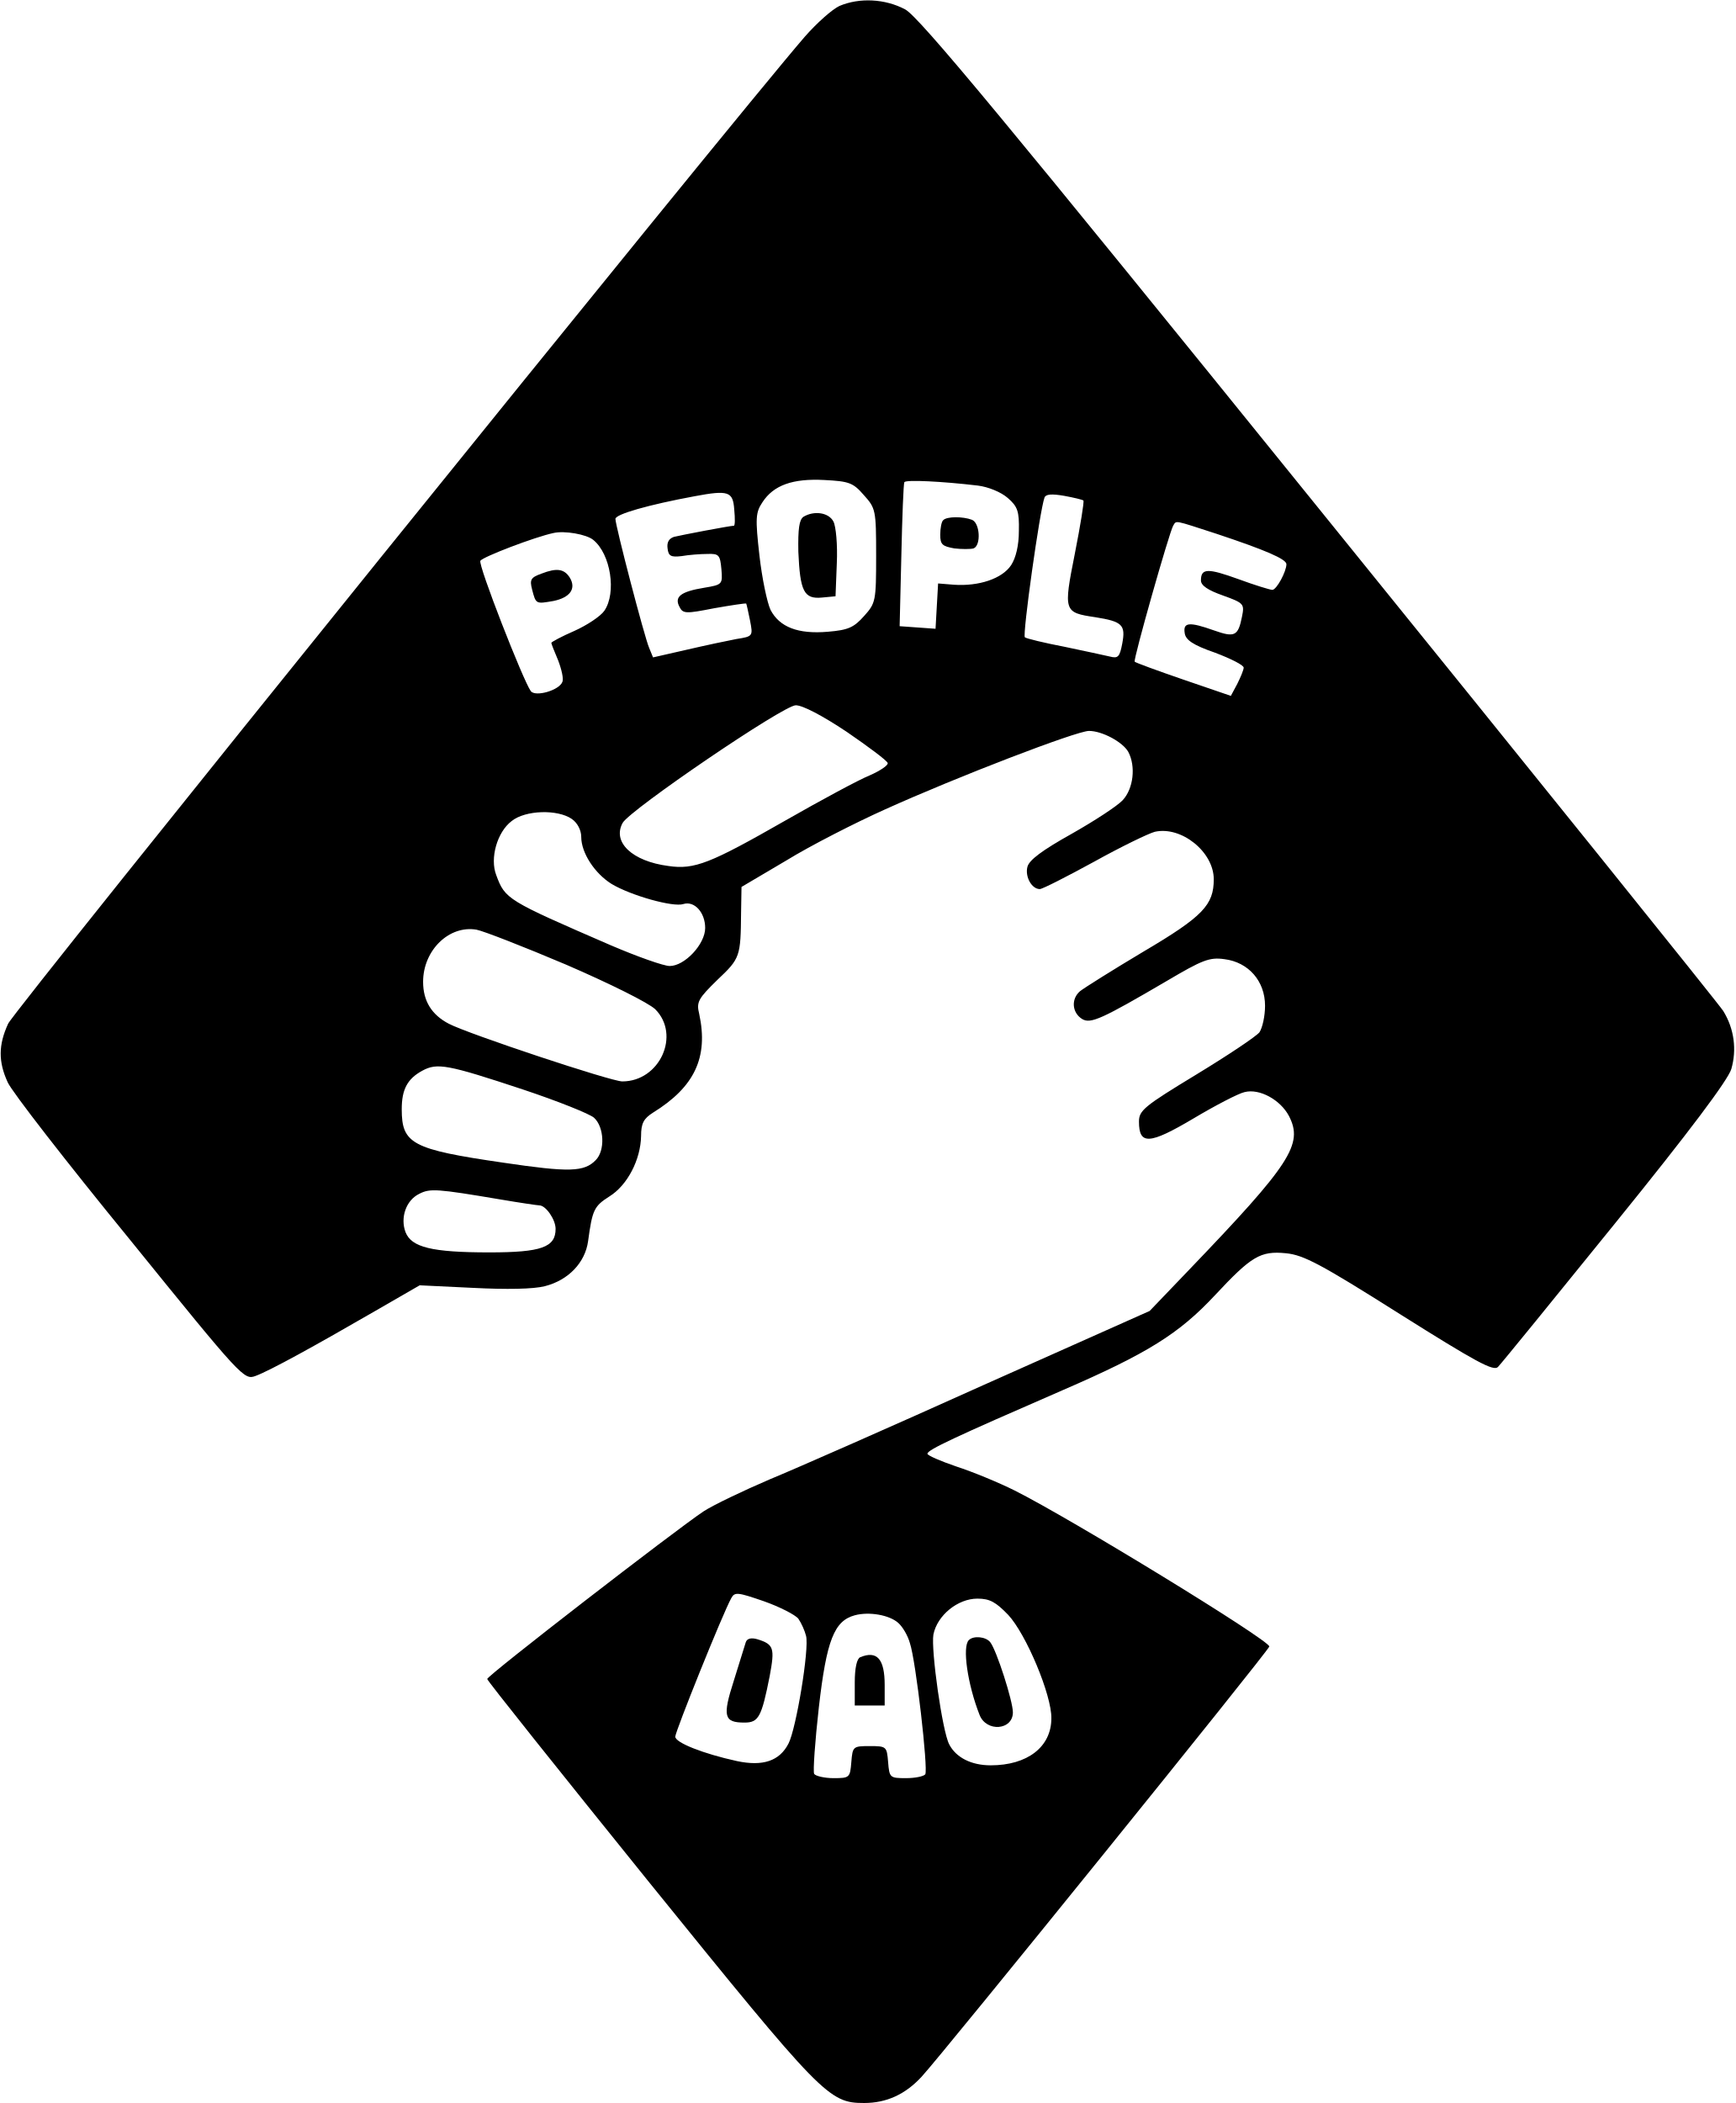
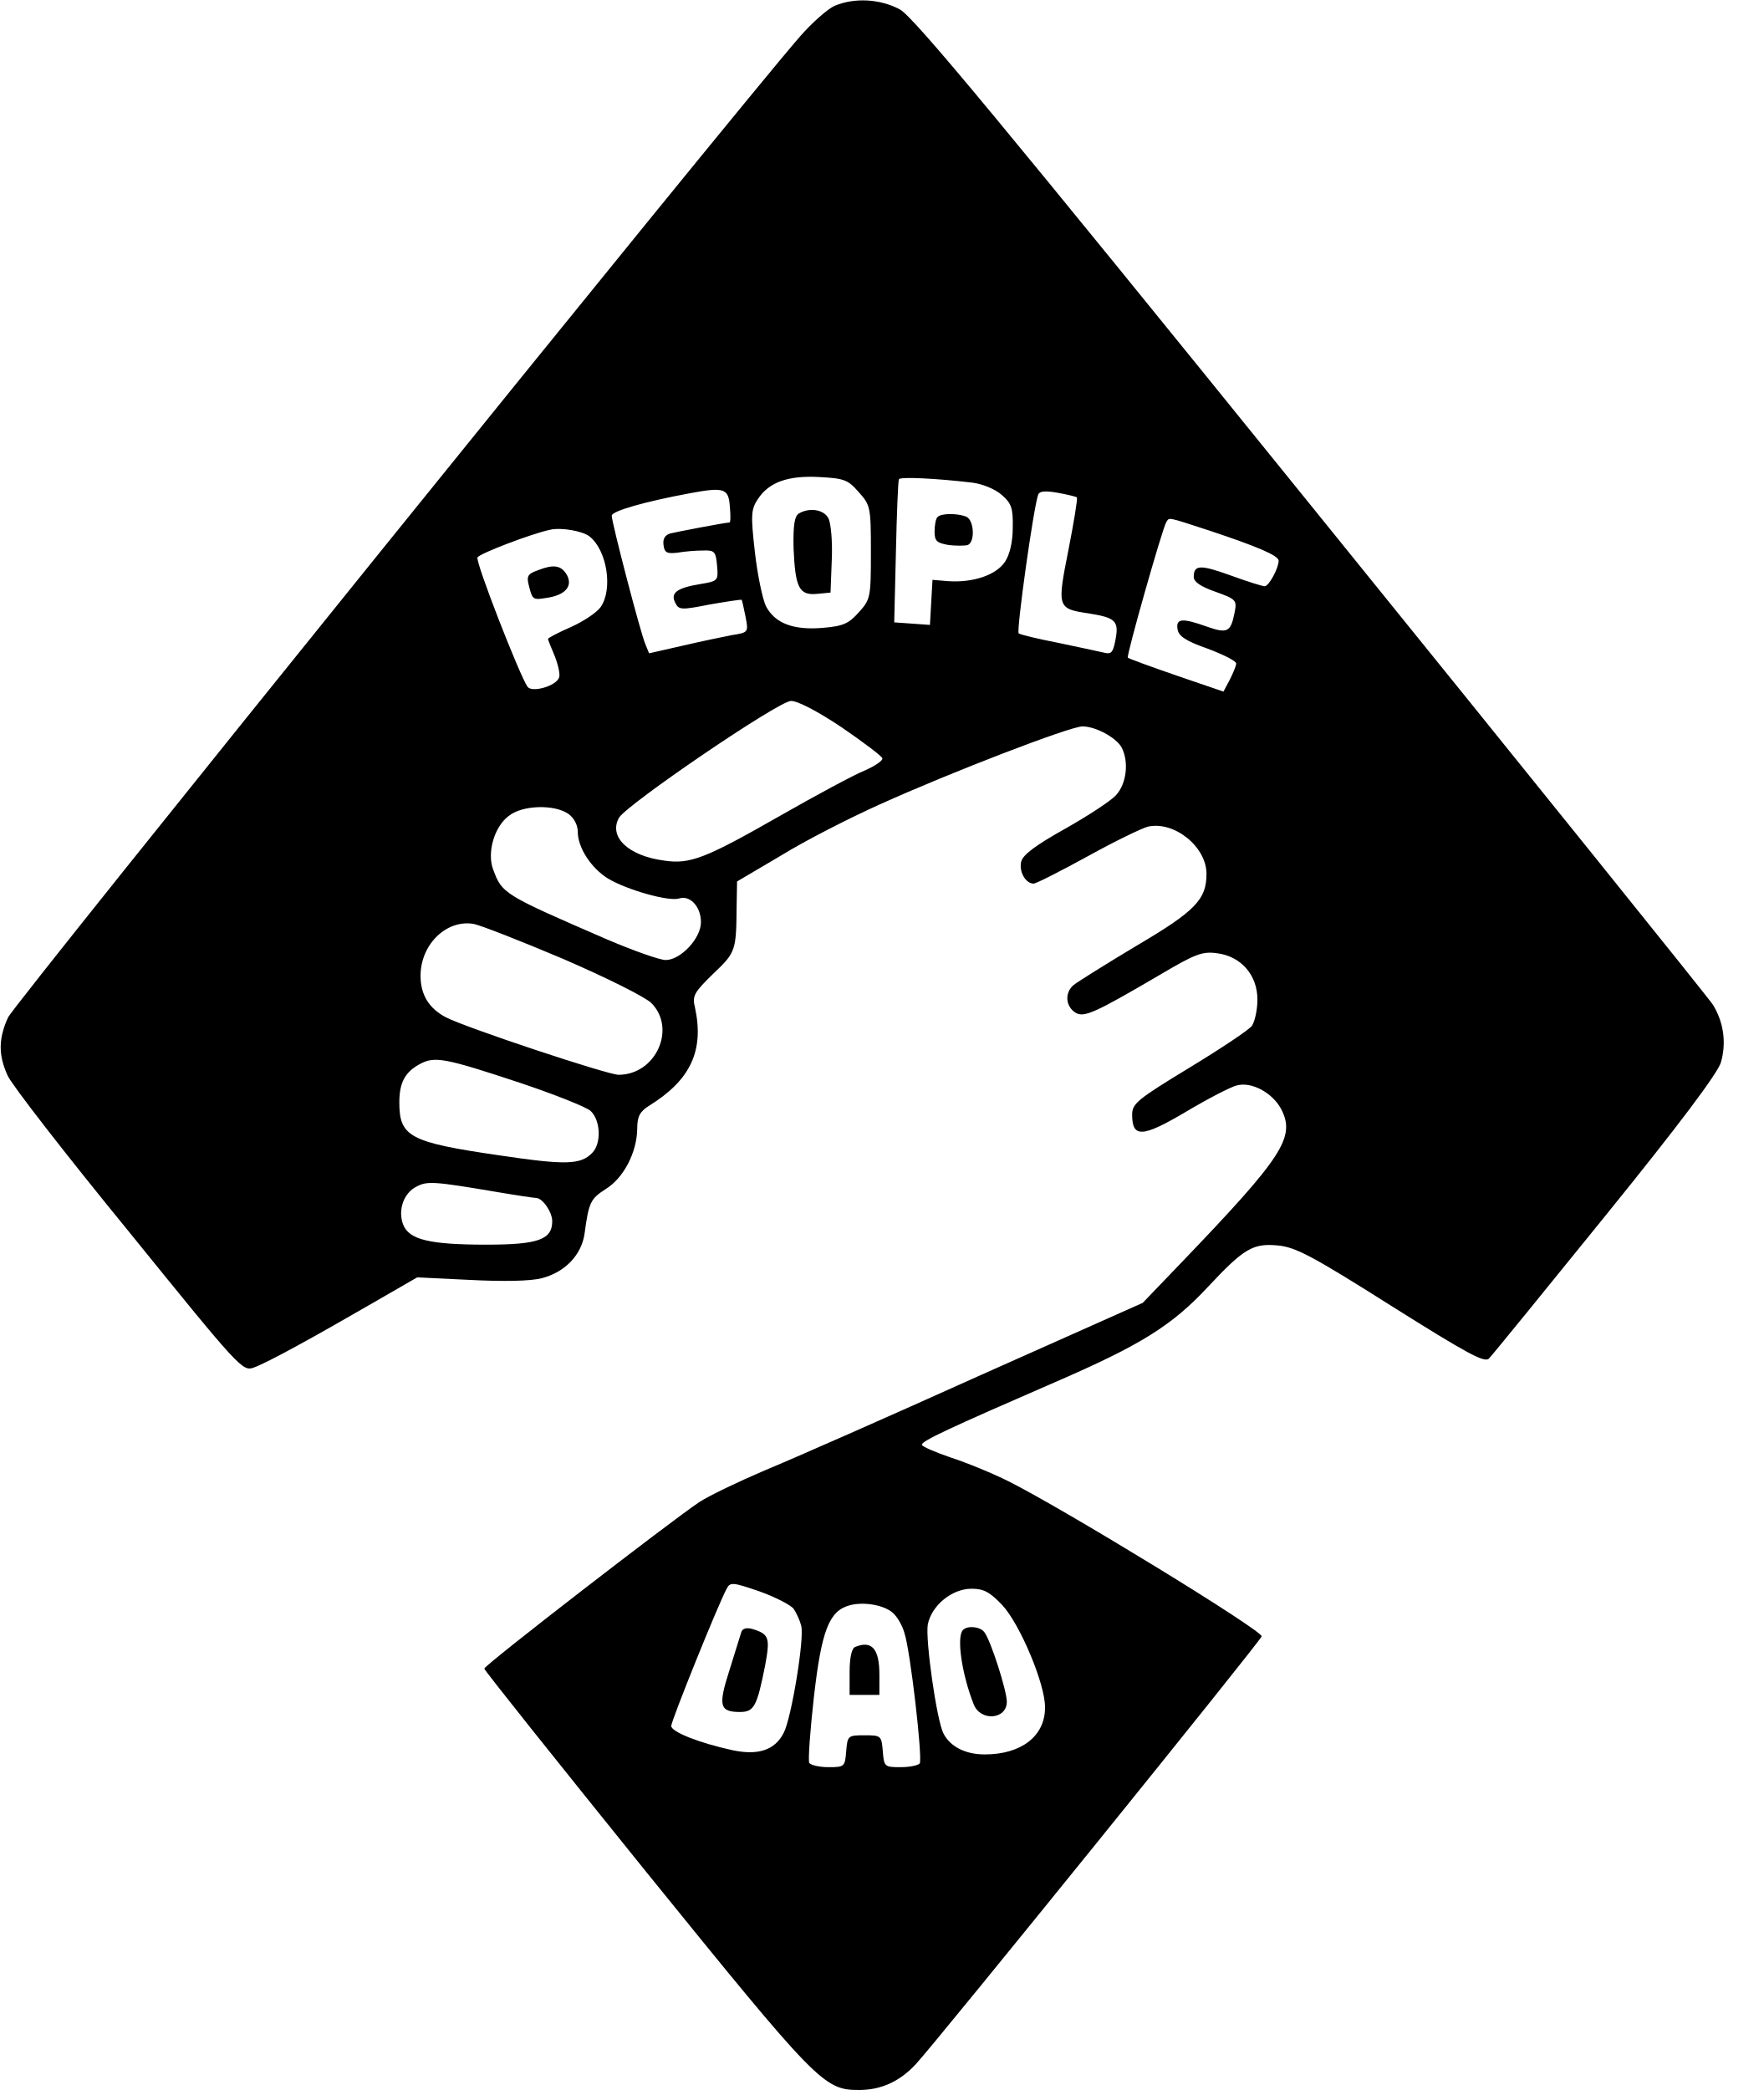
- <svg xmlns="http://www.w3.org/2000/svg" viewBox="0 0 406 492">
-   <path d="M196.4 1.4C194.7 2.2 191.1 5.4 188.3 8.6C171.4 28.1 3.4 236.2 1.9 239.5C-0.4 244.5 -0.4 248.4 1.8 253.2C2.7 255.3 15.5 271.8 30.3 289.9C56.7 322.5 57.1 322.9 59.8 321.9C63.1 320.7 73.8 314.8 87.8 306.7L98.2 300.7L110.7 301.3C118.5 301.7 124.8 301.6 127.5 300.9C133 299.5 136.9 295.4 137.6 290.4C138.6 283 139 282.2 142.6 279.9C146.8 277.3 149.9 271.3 150 265.8C150 262.8 150.6 261.7 152.8 260.3C162.5 254.3 165.8 247.4 163.6 237.2C162.9 234.4 163.4 233.6 167.9 229.2C173.2 224.2 173.3 223.8 173.4 213.5L173.5 207.5L184 201.3C189.7 197.8 200.1 192.5 207 189.4C223.8 181.8 251.9 171 254.8 171C257.9 171 262.7 173.6 264 175.9C265.8 179.3 265.2 184.5 262.7 187.2C261.4 188.6 256 192.1 250.7 195.1C243.9 198.9 240.8 201.2 240.4 202.8C239.8 205.1 241.4 208 243.3 208C243.9 208 249.6 205.1 256 201.6C262.3 198.1 268.7 195 270.2 194.6C276.4 193.2 284 199.3 284 205.7C284 211.7 281.5 214.4 267.6 222.6C260.4 226.9 253.7 231.1 252.7 231.9C250.6 233.7 250.8 236.9 253.2 238.4C255.2 239.6 257.8 238.4 273 229.5C281.3 224.6 283 223.9 286.5 224.4C292.1 225.1 296 229.5 296 235.3C296 237.7 295.4 240.4 294.7 241.5C293.9 242.5 287.3 246.9 279.9 251.4C267.7 258.8 266.5 259.8 266.5 262.4C266.5 267.9 268.9 267.8 279.2 261.7C284.4 258.6 289.8 255.8 291.2 255.5C294.7 254.6 299.6 257.3 301.6 261.1C305 267.7 302 272.3 278.2 297.1L269 306.7L230.2 324C208.9 333.6 186.4 343.5 180.1 346.1C173.8 348.8 166.9 352.1 164.6 353.6C158 358 114 392 114 392.8C114 393.2 131.1 414.6 152 440.5C192.4 490.4 193.9 492 202.2 492C207.4 492 211.8 490 215.6 485.9C220.6 480.5 297 386 297 385.2C297 383.7 250.4 355.2 237.4 348.7C233.6 346.8 227.5 344.3 223.8 343.1C220 341.8 217 340.5 217 340.1C217 339.2 223.2 336.3 248.5 325.3C268.6 316.6 275.9 312 284.3 303C292.8 293.9 294.9 292.6 300.9 293.2C305 293.6 309 295.7 327.5 307.4C345.3 318.6 349.5 320.9 350.5 319.8C351.2 319.1 363.5 304 377.9 286.2C395.4 264.6 404.3 252.7 405.1 250.1C406.4 245.6 405.8 240.7 403.2 236.5C402.1 234.8 359.6 182 308.6 119C235.1 28.1 215.1 4 211.8 2.2C207.1 -0.3 201.1 -0.6 196.4 1.4ZM202.1 115.8C204.9 118.9 205 119.3 205 130C205 140.6 204.9 141.1 202.2 144.1C199.8 146.8 198.5 147.4 193.7 147.8C186.7 148.4 182.4 146.7 180.3 142.7C179.5 141 178.3 135.3 177.7 130C176.7 121.2 176.8 119.9 178.4 117.5C181 113.5 185.5 111.9 192.9 112.3C198.6 112.6 199.6 112.9 202.1 115.8ZM228.8 113.6C231.2 113.9 234.2 115.1 235.8 116.5C238.1 118.5 238.5 119.6 238.4 124.2C238.4 127.6 237.7 130.5 236.6 132.2C234.5 135.4 229 137.2 223.2 136.8L219.5 136.5L218.9 147.1L210.5 146.5L210.9 130C211.1 120.9 211.4 113.2 211.6 112.8C212 112.2 220.3 112.6 228.8 113.6ZM171.8 119.2C172 121.3 172 123 171.7 123C170.8 123 159.3 125.2 157.7 125.6C156.5 126 156 126.9 156.2 128.3C156.4 130.1 157 130.4 159.5 130.1C161.2 129.8 163.9 129.6 165.5 129.6C168.2 129.5 168.5 129.8 168.8 133.2C169.1 136.7 169 136.8 164.8 137.5C159.3 138.4 157.7 139.6 159 142C159.8 143.6 160.5 143.6 167.1 142.3C171.1 141.6 174.4 141.1 174.6 141.2C174.7 141.4 175.1 143.2 175.5 145.2C176.2 148.8 176.2 148.9 172.3 149.5C170.2 149.9 165 151 160.7 152L152.8 153.8L151.9 151.6C150.8 149.1 144 123 144 121.4C144 120.3 151.7 118.1 162.5 116.1C170.5 114.6 171.5 115 171.8 119.2ZM253.5 117.1C253.7 117.4 252.8 122.9 251.5 129.5C248.8 143.1 248.9 143.3 256.3 144.4C262.6 145.4 263.4 146.2 262.6 150.5C262 153.7 261.6 154.1 259.7 153.6C258.5 153.3 253.7 152.3 249 151.3C244.3 150.4 240.2 149.4 239.8 149.1C239.2 148.6 243.3 119.3 244.4 116.4C244.7 115.6 246.1 115.5 249 116C251.2 116.4 253.3 116.9 253.5 117.1ZM284.7 124.9C296.1 128.7 301 130.8 301 132C301 133.7 298.7 138 297.7 138C297.2 138 293.6 136.9 289.8 135.5C282.6 132.9 281 132.9 281 135.8C281 137 282.7 138.1 286.1 139.3C291.1 141.1 291.2 141.3 290.6 144.3C289.7 148.8 288.9 149.2 284.1 147.5C278.2 145.4 276.8 145.6 277.2 148.1C277.4 149.7 279.1 150.9 284.3 152.7C288 154.1 291 155.6 291 156.2C291 156.7 290.3 158.4 289.5 160L288 162.8L276.9 159C270.8 156.9 265.6 155 265.5 154.8C265.1 154.4 273.6 124.5 274.5 123C275.3 121.7 274.5 121.6 284.7 124.9ZM138.8 126.3C142.9 129.6 144.3 138.7 141.4 142.9C140.5 144.2 137.3 146.3 134.4 147.6C131.4 148.9 129 150.2 129 150.4C129 150.6 129.7 152.4 130.6 154.5C131.4 156.6 131.9 158.8 131.6 159.5C130.9 161.5 125.3 163.1 124.2 161.7C122.4 159.2 111.8 132.1 112.4 131.2C112.9 130.3 125.2 125.6 129.5 124.7C132.1 124.1 137.2 125 138.8 126.3ZM198.1 171.2C203.2 174.7 207.5 177.9 207.7 178.5C207.9 179 206 180.3 203.5 181.4C201 182.4 192.1 187.2 183.7 192C166.2 202 162.5 203.5 156.4 202.6C147.9 201.5 143.2 197 145.7 192.5C147.5 189.4 183.3 165 186.2 165C187.8 165 192.4 167.4 198.1 171.2ZM133.8 191.6C135.1 192.5 136 194.2 136 195.8C136 199.5 139.1 204.3 143.1 206.8C147.6 209.5 157.5 212.3 159.9 211.5C162.5 210.7 165 213.5 165 217.1C165 220.9 160.2 226 156.7 226C155.3 226 149.1 223.8 142.8 221.1C118.6 210.6 118.2 210.4 116.1 204.7C114.6 200.8 116.3 194.7 119.7 192.1C122.9 189.5 130.5 189.3 133.8 191.6ZM132.5 225.7C142.9 230.2 151.7 234.6 153.3 236.1C159.3 242.1 154.4 253 145.6 253C143 253 109.6 241.9 105 239.5C101 237.4 99 234.2 99 229.7C99 222.3 105.1 216.4 111.5 217.5C113.1 217.8 122.6 221.5 132.5 225.7ZM122.4 254.9C130.5 257.6 138 260.6 139 261.5C141.4 263.7 141.6 269.2 139.4 271.4C136.7 274.2 133.2 274.3 117.7 272C96.4 268.9 94 267.6 94 259.5C94 254.9 95.3 252.4 98.8 250.5C102.3 248.6 104.6 249 122.4 254.9ZM117 280.6C121.7 281.4 125.8 282 126.2 282C127.7 282 130 285.3 130 287.5C130 291.8 126.7 293 114.5 293C101 293 96.3 291.8 94.9 288.3C93.6 284.9 95 280.8 98.1 279.3C100.6 278 102.2 278.1 117 280.6ZM186.8 378.7C187.5 379.7 188.3 381.5 188.6 382.7C189.4 385.7 186.3 404.4 184.5 407.9C182.4 412 178.5 413.3 172.4 412C164.6 410.3 158 407.7 158 406.3C158 405.1 169.1 377.5 171.1 373.9C171.9 372.4 172.6 372.5 178.7 374.6C182.4 375.9 186.1 377.8 186.8 378.7ZM235.9 377.8C240.1 382.3 246.1 396.6 246 402C246 408.7 240.4 413 231.8 413C227.3 413 223.7 411.2 222.1 408.1C220.5 405.1 217.8 386 218.4 382.4C219.3 377.9 224.1 374 228.7 374C231.6 374 233 374.8 235.9 377.8ZM210.2 379.7C211.2 380.6 212.4 382.6 212.9 384.4C214.3 388.5 217.2 413.9 216.5 415.1C216.1 415.6 214.1 416 212 416C208.2 416 208.1 415.9 207.8 412.2C207.5 408.6 207.4 408.5 203.5 408.5C199.6 408.5 199.5 408.6 199.2 412.2C198.9 415.9 198.8 416 195 416C192.9 416 190.8 415.5 190.5 415C190.2 414.4 190.7 407.4 191.6 399.4C193.4 383.7 195.2 379.2 200 377.9C203.3 377 208.1 377.8 210.2 379.7Z" />
-   <path d="M188 120.9C187 121.6 186.7 123.7 186.8 129.1C187.2 138.3 188.1 140.2 192.3 139.8L195.5 139.5L195.8 131.8C196 127.5 195.6 123.1 195 122C193.9 119.9 190.5 119.4 188 120.9Z" />
-   <path d="M220.7 121.7C220.3 122 220 123.6 220 125.1C220 127.4 220.5 127.8 223.3 128.3C225 128.5 227.1 128.5 227.8 128.3C229.6 127.6 229.3 122.3 227.4 121.6C225.3 120.8 221.5 120.8 220.7 121.7Z" />
-   <path d="M126.7 134.2C124.2 135.1 123.9 135.6 124.5 137.9C125.4 141.4 125.4 141.3 129.5 140.6C133.4 139.8 134.9 137.7 133.3 135.1C132 133.1 130.3 132.8 126.7 134.2Z" />
-   <path d="M174.5 384.2C174.3 384.9 173 389 171.7 393.2C169 401.6 169.4 403 174.2 403C177.5 403 178.2 401.7 180.1 392.1C181.3 385.6 181.1 384.7 177.2 383.5C175.8 383.1 174.8 383.3 174.5 384.2Z" />
-   <path d="M226.7 383.7C225.1 385.2 226.4 394.1 229.2 401.2C230.8 405.3 237 404.8 237 400.6C237 398 233.2 386.1 231.7 384.2C230.7 382.9 227.8 382.6 226.7 383.7Z" />
-   <path d="M201.3 387.7C200.5 388 200 390.2 200 393.6V399H207V394.2C207 388.1 205.2 386.1 201.3 387.7Z" />
+ <svg xmlns="http://www.w3.org/2000/svg" viewBox="0 0 27 32">
+   <path d="M12.774 0.091C12.664 0.143 12.43 0.351 12.247 0.56C11.148 1.828 0.221 15.363 0.124 15.577C-0.026 15.903 -0.026 16.156 0.117 16.468C0.176 16.605 1.008 17.678 1.971 18.855C3.688 20.976 3.714 21.002 3.89 20.937C4.104 20.859 4.8 20.475 5.711 19.948L6.387 19.558L7.2 19.597C7.708 19.623 8.117 19.616 8.293 19.571C8.651 19.48 8.904 19.213 8.95 18.888C9.015 18.407 9.041 18.355 9.275 18.205C9.548 18.036 9.75 17.646 9.756 17.288C9.756 17.093 9.795 17.021 9.938 16.93C10.569 16.54 10.784 16.091 10.641 15.428C10.595 15.246 10.628 15.194 10.921 14.908C11.265 14.582 11.272 14.556 11.278 13.886L11.285 13.496L11.968 13.093C12.338 12.865 13.015 12.521 13.464 12.319C14.556 11.825 16.384 11.122 16.573 11.122C16.774 11.122 17.086 11.291 17.171 11.441C17.288 11.662 17.249 12 17.086 12.176C17.002 12.267 16.651 12.495 16.306 12.69C15.864 12.937 15.662 13.086 15.636 13.19C15.597 13.34 15.701 13.529 15.825 13.529C15.864 13.529 16.234 13.34 16.651 13.112C17.06 12.885 17.477 12.683 17.574 12.657C17.977 12.566 18.472 12.963 18.472 13.379C18.472 13.769 18.309 13.945 17.405 14.478C16.937 14.758 16.501 15.031 16.436 15.083C16.299 15.2 16.312 15.408 16.468 15.506C16.599 15.584 16.768 15.506 17.756 14.927C18.296 14.608 18.407 14.563 18.634 14.595C18.999 14.641 19.252 14.927 19.252 15.304C19.252 15.46 19.213 15.636 19.168 15.707C19.116 15.773 18.686 16.059 18.205 16.351C17.412 16.833 17.334 16.898 17.334 17.067C17.334 17.425 17.49 17.418 18.16 17.021C18.498 16.82 18.849 16.638 18.94 16.618C19.168 16.559 19.486 16.735 19.616 16.982C19.838 17.412 19.642 17.711 18.095 19.324L17.496 19.948L14.973 21.073C13.587 21.698 12.124 22.342 11.714 22.511C11.304 22.686 10.855 22.901 10.706 22.999C10.277 23.285 7.415 25.496 7.415 25.548C7.415 25.574 8.527 26.966 9.886 28.651C12.514 31.896 12.612 32 13.151 32C13.49 32 13.776 31.87 14.023 31.603C14.348 31.252 19.317 25.106 19.317 25.054C19.317 24.956 16.286 23.103 15.441 22.68C15.194 22.556 14.797 22.394 14.556 22.316C14.309 22.231 14.114 22.146 14.114 22.12C14.114 22.062 14.517 21.873 16.163 21.158C17.47 20.592 17.945 20.293 18.491 19.707C19.044 19.116 19.181 19.031 19.571 19.07C19.838 19.096 20.098 19.233 21.301 19.994C22.459 20.722 22.732 20.872 22.797 20.8C22.843 20.755 23.642 19.773 24.579 18.615C25.717 17.21 26.296 16.436 26.348 16.267C26.433 15.974 26.394 15.655 26.225 15.382C26.153 15.272 23.389 11.838 20.072 7.74C15.291 1.828 13.99 0.26 13.776 0.143C13.47 -0.019 13.08 -0.039 12.774 0.091ZM13.145 7.532C13.327 7.734 13.334 7.76 13.334 8.455C13.334 9.145 13.327 9.177 13.151 9.373C12.995 9.548 12.911 9.587 12.599 9.613C12.143 9.652 11.864 9.542 11.727 9.281C11.675 9.171 11.597 8.8 11.558 8.455C11.493 7.883 11.499 7.799 11.603 7.642C11.773 7.382 12.065 7.278 12.546 7.304C12.917 7.324 12.982 7.343 13.145 7.532ZM14.882 7.389C15.038 7.408 15.233 7.486 15.337 7.577C15.486 7.707 15.512 7.779 15.506 8.078C15.506 8.299 15.46 8.488 15.389 8.599C15.252 8.807 14.895 8.924 14.517 8.898L14.277 8.878L14.238 9.568L13.691 9.529L13.717 8.455C13.73 7.864 13.75 7.363 13.763 7.337C13.789 7.298 14.329 7.324 14.882 7.389ZM11.174 7.753C11.187 7.89 11.187 8 11.168 8C11.109 8 10.361 8.143 10.257 8.169C10.179 8.195 10.146 8.254 10.159 8.345C10.173 8.462 10.212 8.481 10.374 8.462C10.485 8.442 10.66 8.429 10.764 8.429C10.94 8.423 10.96 8.442 10.979 8.664C10.999 8.891 10.992 8.898 10.719 8.943C10.361 9.002 10.257 9.08 10.342 9.236C10.394 9.34 10.439 9.34 10.868 9.255C11.129 9.21 11.343 9.177 11.356 9.184C11.363 9.197 11.389 9.314 11.415 9.444C11.46 9.678 11.46 9.685 11.207 9.724C11.07 9.75 10.732 9.821 10.452 9.886L9.938 10.003L9.88 9.86C9.808 9.698 9.366 8 9.366 7.896C9.366 7.825 9.867 7.681 10.569 7.551C11.09 7.454 11.155 7.48 11.174 7.753ZM16.488 7.616C16.501 7.636 16.442 7.994 16.358 8.423C16.182 9.307 16.189 9.32 16.67 9.392C17.08 9.457 17.132 9.509 17.08 9.789C17.041 9.997 17.015 10.023 16.891 9.99C16.813 9.971 16.501 9.906 16.195 9.841C15.89 9.782 15.623 9.717 15.597 9.698C15.558 9.665 15.825 7.76 15.896 7.571C15.916 7.519 16.007 7.512 16.195 7.545C16.338 7.571 16.475 7.603 16.488 7.616ZM18.517 8.124C19.259 8.371 19.577 8.507 19.577 8.586C19.577 8.696 19.428 8.976 19.363 8.976C19.33 8.976 19.096 8.904 18.849 8.813C18.381 8.644 18.277 8.644 18.277 8.833C18.277 8.911 18.387 8.982 18.608 9.06C18.933 9.177 18.94 9.19 18.901 9.386C18.843 9.678 18.79 9.704 18.478 9.594C18.095 9.457 18.003 9.47 18.029 9.633C18.043 9.737 18.153 9.815 18.491 9.932C18.732 10.023 18.927 10.12 18.927 10.159C18.927 10.192 18.881 10.303 18.829 10.407L18.732 10.589L18.01 10.342C17.613 10.205 17.275 10.082 17.268 10.069C17.242 10.043 17.795 8.098 17.854 8C17.906 7.916 17.854 7.909 18.517 8.124ZM9.028 8.215C9.295 8.429 9.386 9.021 9.197 9.294C9.138 9.379 8.93 9.516 8.742 9.6C8.547 9.685 8.39 9.769 8.39 9.782C8.39 9.795 8.436 9.912 8.495 10.049C8.547 10.185 8.579 10.329 8.56 10.374C8.514 10.504 8.15 10.608 8.078 10.517C7.961 10.355 7.272 8.592 7.311 8.534C7.343 8.475 8.143 8.169 8.423 8.111C8.592 8.072 8.924 8.13 9.028 8.215ZM12.885 11.135C13.216 11.363 13.496 11.571 13.509 11.61C13.522 11.643 13.399 11.727 13.236 11.799C13.073 11.864 12.495 12.176 11.948 12.488C10.81 13.138 10.569 13.236 10.173 13.177C9.62 13.106 9.314 12.813 9.477 12.521C9.594 12.319 11.922 10.732 12.111 10.732C12.215 10.732 12.514 10.888 12.885 11.135ZM8.703 12.462C8.787 12.521 8.846 12.631 8.846 12.735C8.846 12.976 9.047 13.288 9.308 13.451C9.6 13.626 10.244 13.808 10.4 13.756C10.569 13.704 10.732 13.886 10.732 14.12C10.732 14.368 10.42 14.699 10.192 14.699C10.101 14.699 9.698 14.556 9.288 14.381C7.714 13.698 7.688 13.685 7.551 13.314C7.454 13.06 7.564 12.664 7.786 12.495C7.994 12.325 8.488 12.312 8.703 12.462ZM8.618 14.68C9.295 14.973 9.867 15.259 9.971 15.356C10.361 15.746 10.043 16.456 9.47 16.456C9.301 16.456 7.129 15.733 6.829 15.577C6.569 15.441 6.439 15.233 6.439 14.94C6.439 14.459 6.836 14.075 7.252 14.146C7.356 14.166 7.974 14.407 8.618 14.68ZM7.961 16.579C8.488 16.755 8.976 16.95 9.041 17.008C9.197 17.151 9.21 17.509 9.067 17.652C8.891 17.834 8.664 17.841 7.655 17.691C6.27 17.49 6.114 17.405 6.114 16.878C6.114 16.579 6.199 16.416 6.426 16.293C6.654 16.169 6.803 16.195 7.961 16.579ZM7.61 18.251C7.916 18.303 8.182 18.342 8.208 18.342C8.306 18.342 8.455 18.556 8.455 18.699C8.455 18.979 8.241 19.057 7.447 19.057C6.569 19.057 6.264 18.979 6.173 18.751C6.088 18.53 6.179 18.264 6.381 18.166C6.543 18.081 6.647 18.088 7.61 18.251ZM12.15 24.631C12.195 24.696 12.247 24.813 12.267 24.891C12.319 25.086 12.117 26.303 12 26.53C11.864 26.797 11.61 26.881 11.213 26.797C10.706 26.686 10.277 26.517 10.277 26.426C10.277 26.348 10.999 24.553 11.129 24.319C11.181 24.221 11.226 24.228 11.623 24.364C11.864 24.449 12.104 24.573 12.15 24.631ZM15.343 24.573C15.617 24.865 16.007 25.795 16 26.146C16 26.582 15.636 26.862 15.077 26.862C14.784 26.862 14.55 26.745 14.446 26.543C14.342 26.348 14.166 25.106 14.205 24.872C14.264 24.579 14.576 24.325 14.875 24.325C15.064 24.325 15.155 24.377 15.343 24.573ZM13.672 24.696C13.737 24.755 13.815 24.885 13.847 25.002C13.938 25.268 14.127 26.921 14.082 26.999C14.056 27.031 13.925 27.057 13.789 27.057C13.542 27.057 13.535 27.051 13.516 26.81C13.496 26.576 13.49 26.569 13.236 26.569C12.982 26.569 12.976 26.576 12.956 26.81C12.937 27.051 12.93 27.057 12.683 27.057C12.546 27.057 12.41 27.025 12.39 26.992C12.371 26.953 12.403 26.498 12.462 25.977C12.579 24.956 12.696 24.664 13.008 24.579C13.223 24.52 13.535 24.573 13.672 24.696Z" />
+   <path d="M12.228 7.864C12.163 7.909 12.143 8.046 12.15 8.397C12.176 8.995 12.234 9.119 12.508 9.093L12.716 9.073L12.735 8.573C12.748 8.293 12.722 8.007 12.683 7.935C12.612 7.799 12.39 7.766 12.228 7.864Z" />
+   <path d="M14.355 7.916C14.329 7.935 14.309 8.039 14.309 8.137C14.309 8.286 14.342 8.312 14.524 8.345C14.634 8.358 14.771 8.358 14.816 8.345C14.934 8.299 14.914 7.955 14.79 7.909C14.654 7.857 14.407 7.857 14.355 7.916Z" />
+   <path d="M8.241 8.729C8.078 8.787 8.059 8.82 8.098 8.969C8.156 9.197 8.156 9.19 8.423 9.145C8.677 9.093 8.774 8.956 8.67 8.787C8.586 8.657 8.475 8.638 8.241 8.729Z" />
+   <path d="M11.35 24.989C11.337 25.034 11.252 25.301 11.168 25.574C10.992 26.12 11.018 26.212 11.33 26.212C11.545 26.212 11.59 26.127 11.714 25.503C11.792 25.08 11.779 25.021 11.525 24.943C11.434 24.917 11.369 24.93 11.35 24.989Z" />
+   <path d="M14.745 24.956C14.641 25.054 14.725 25.633 14.908 26.095C15.012 26.361 15.415 26.329 15.415 26.055C15.415 25.886 15.168 25.112 15.07 24.989C15.005 24.904 14.816 24.885 14.745 24.956Z" />
+   <path d="M13.093 25.216C13.041 25.236 13.008 25.379 13.008 25.6V25.951H13.464V25.639C13.464 25.242 13.347 25.112 13.093 25.216Z" />
</svg>
